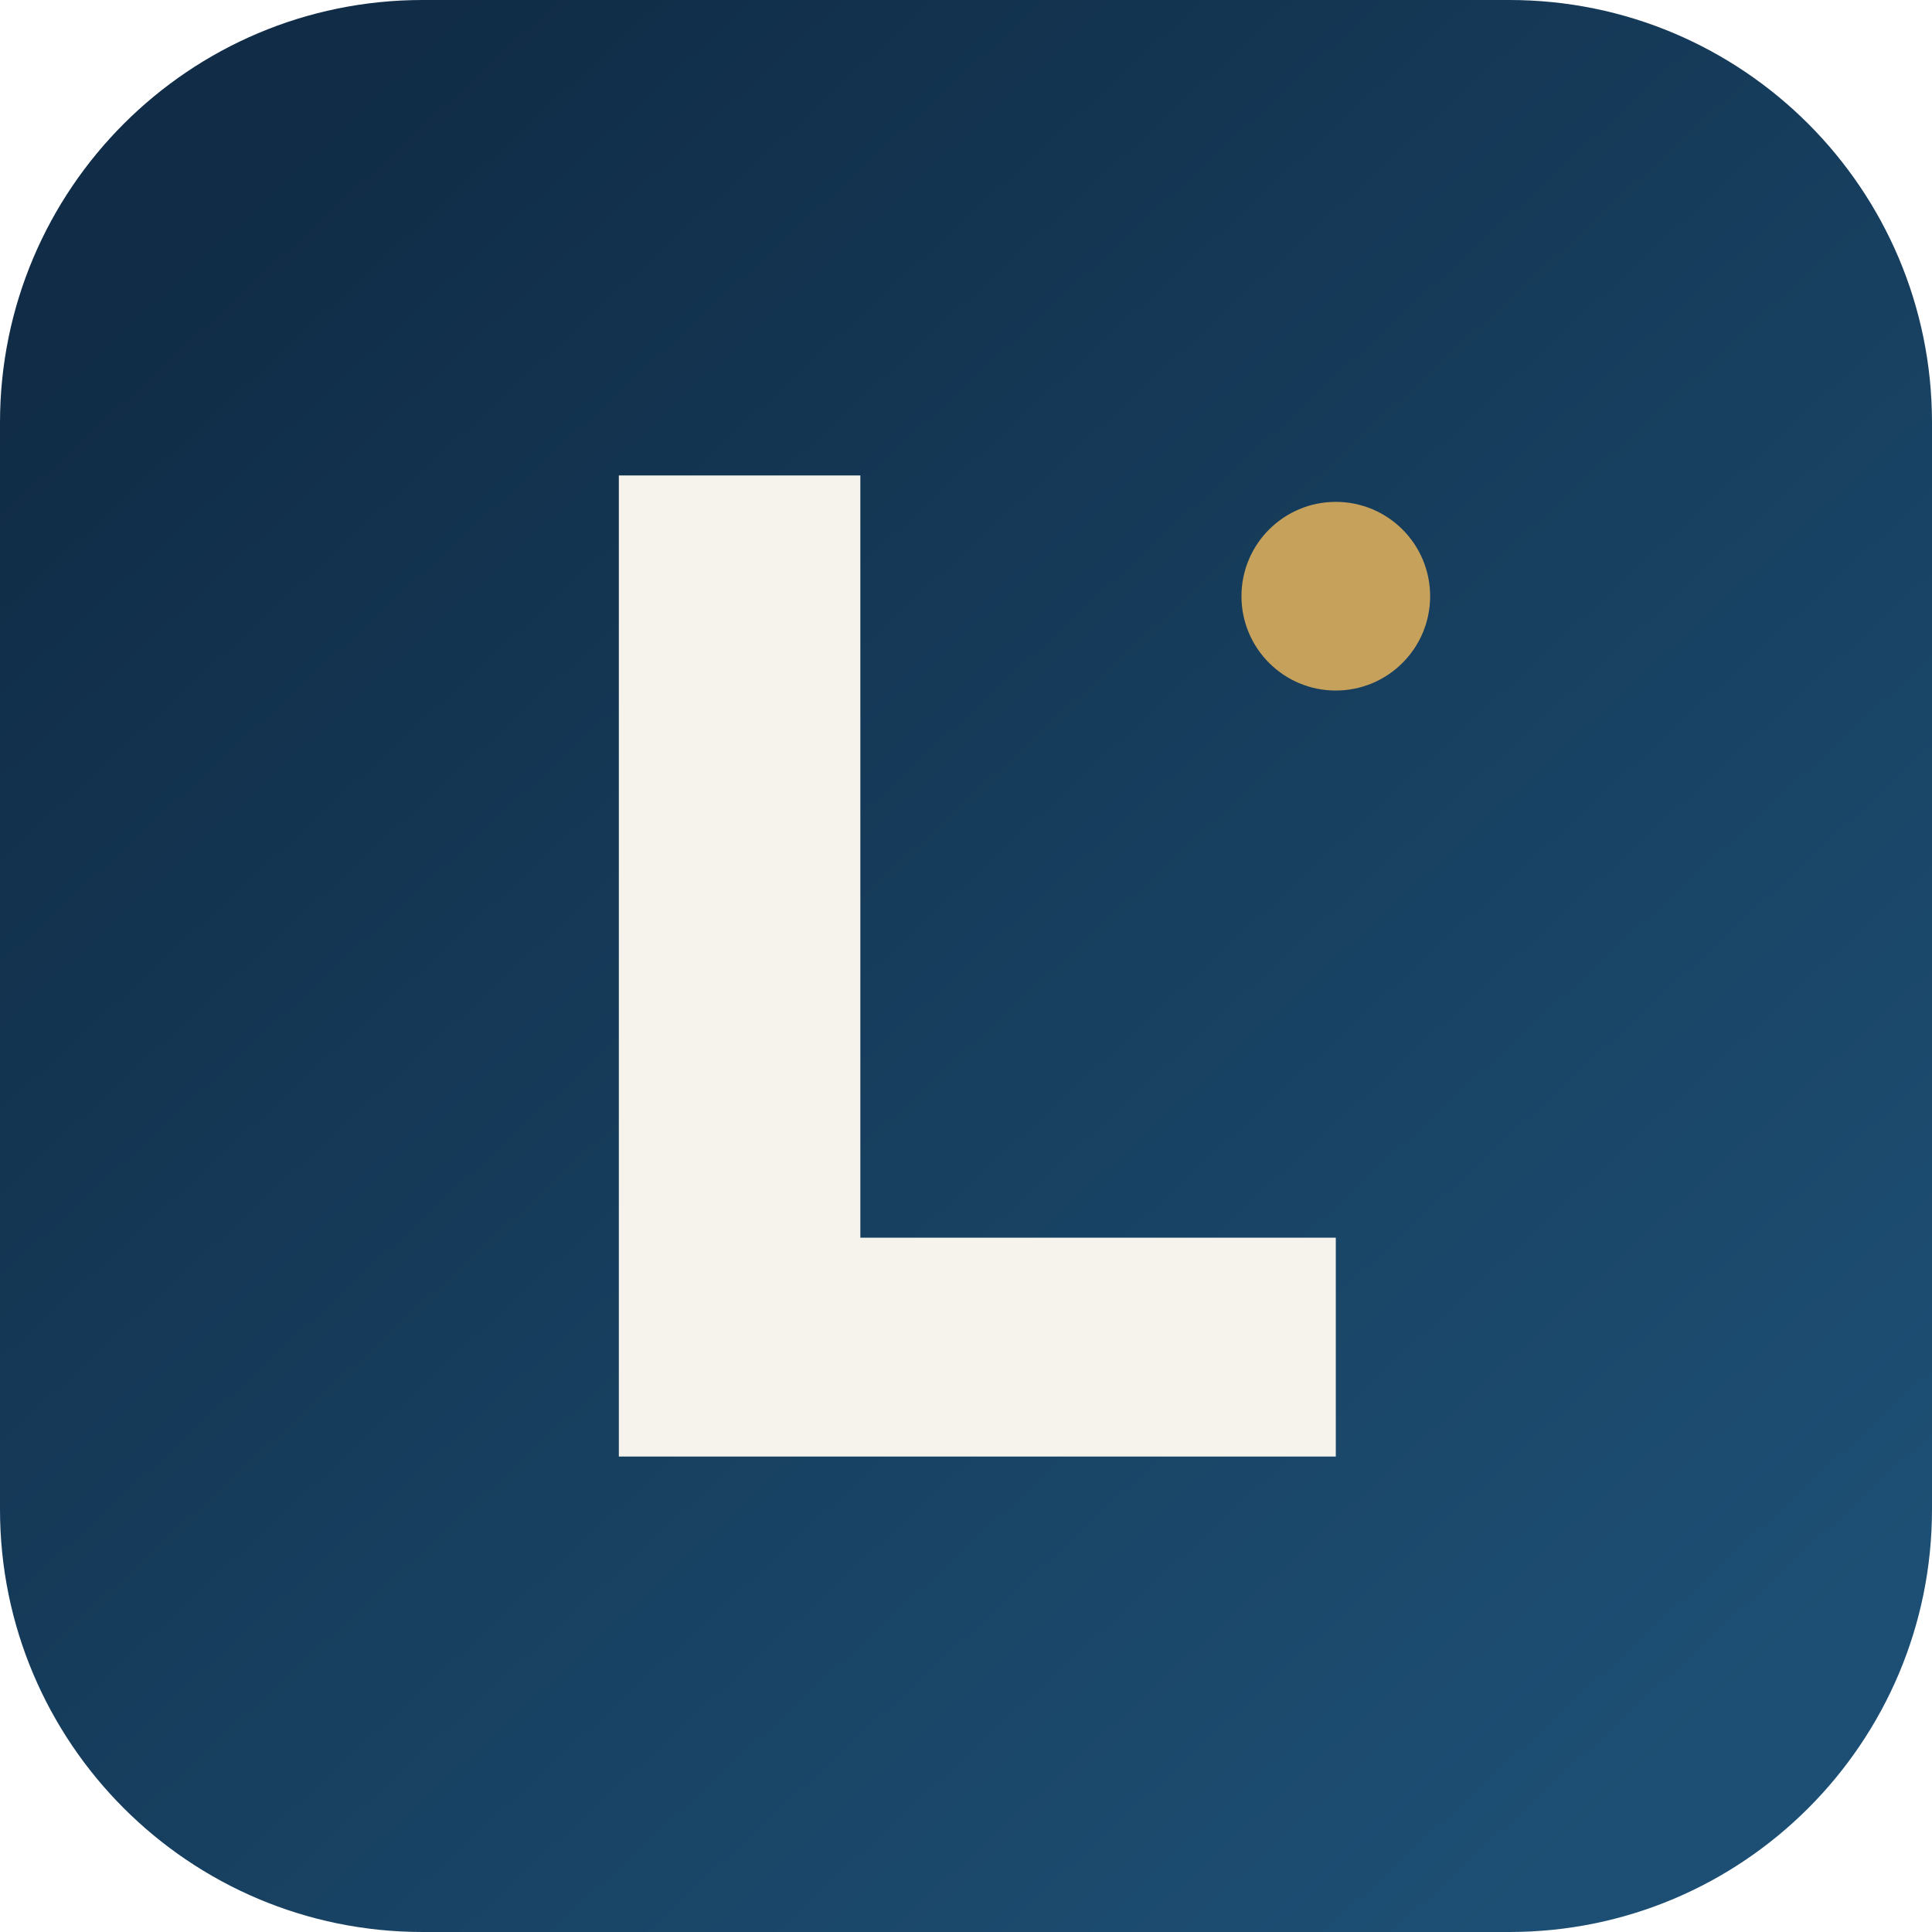
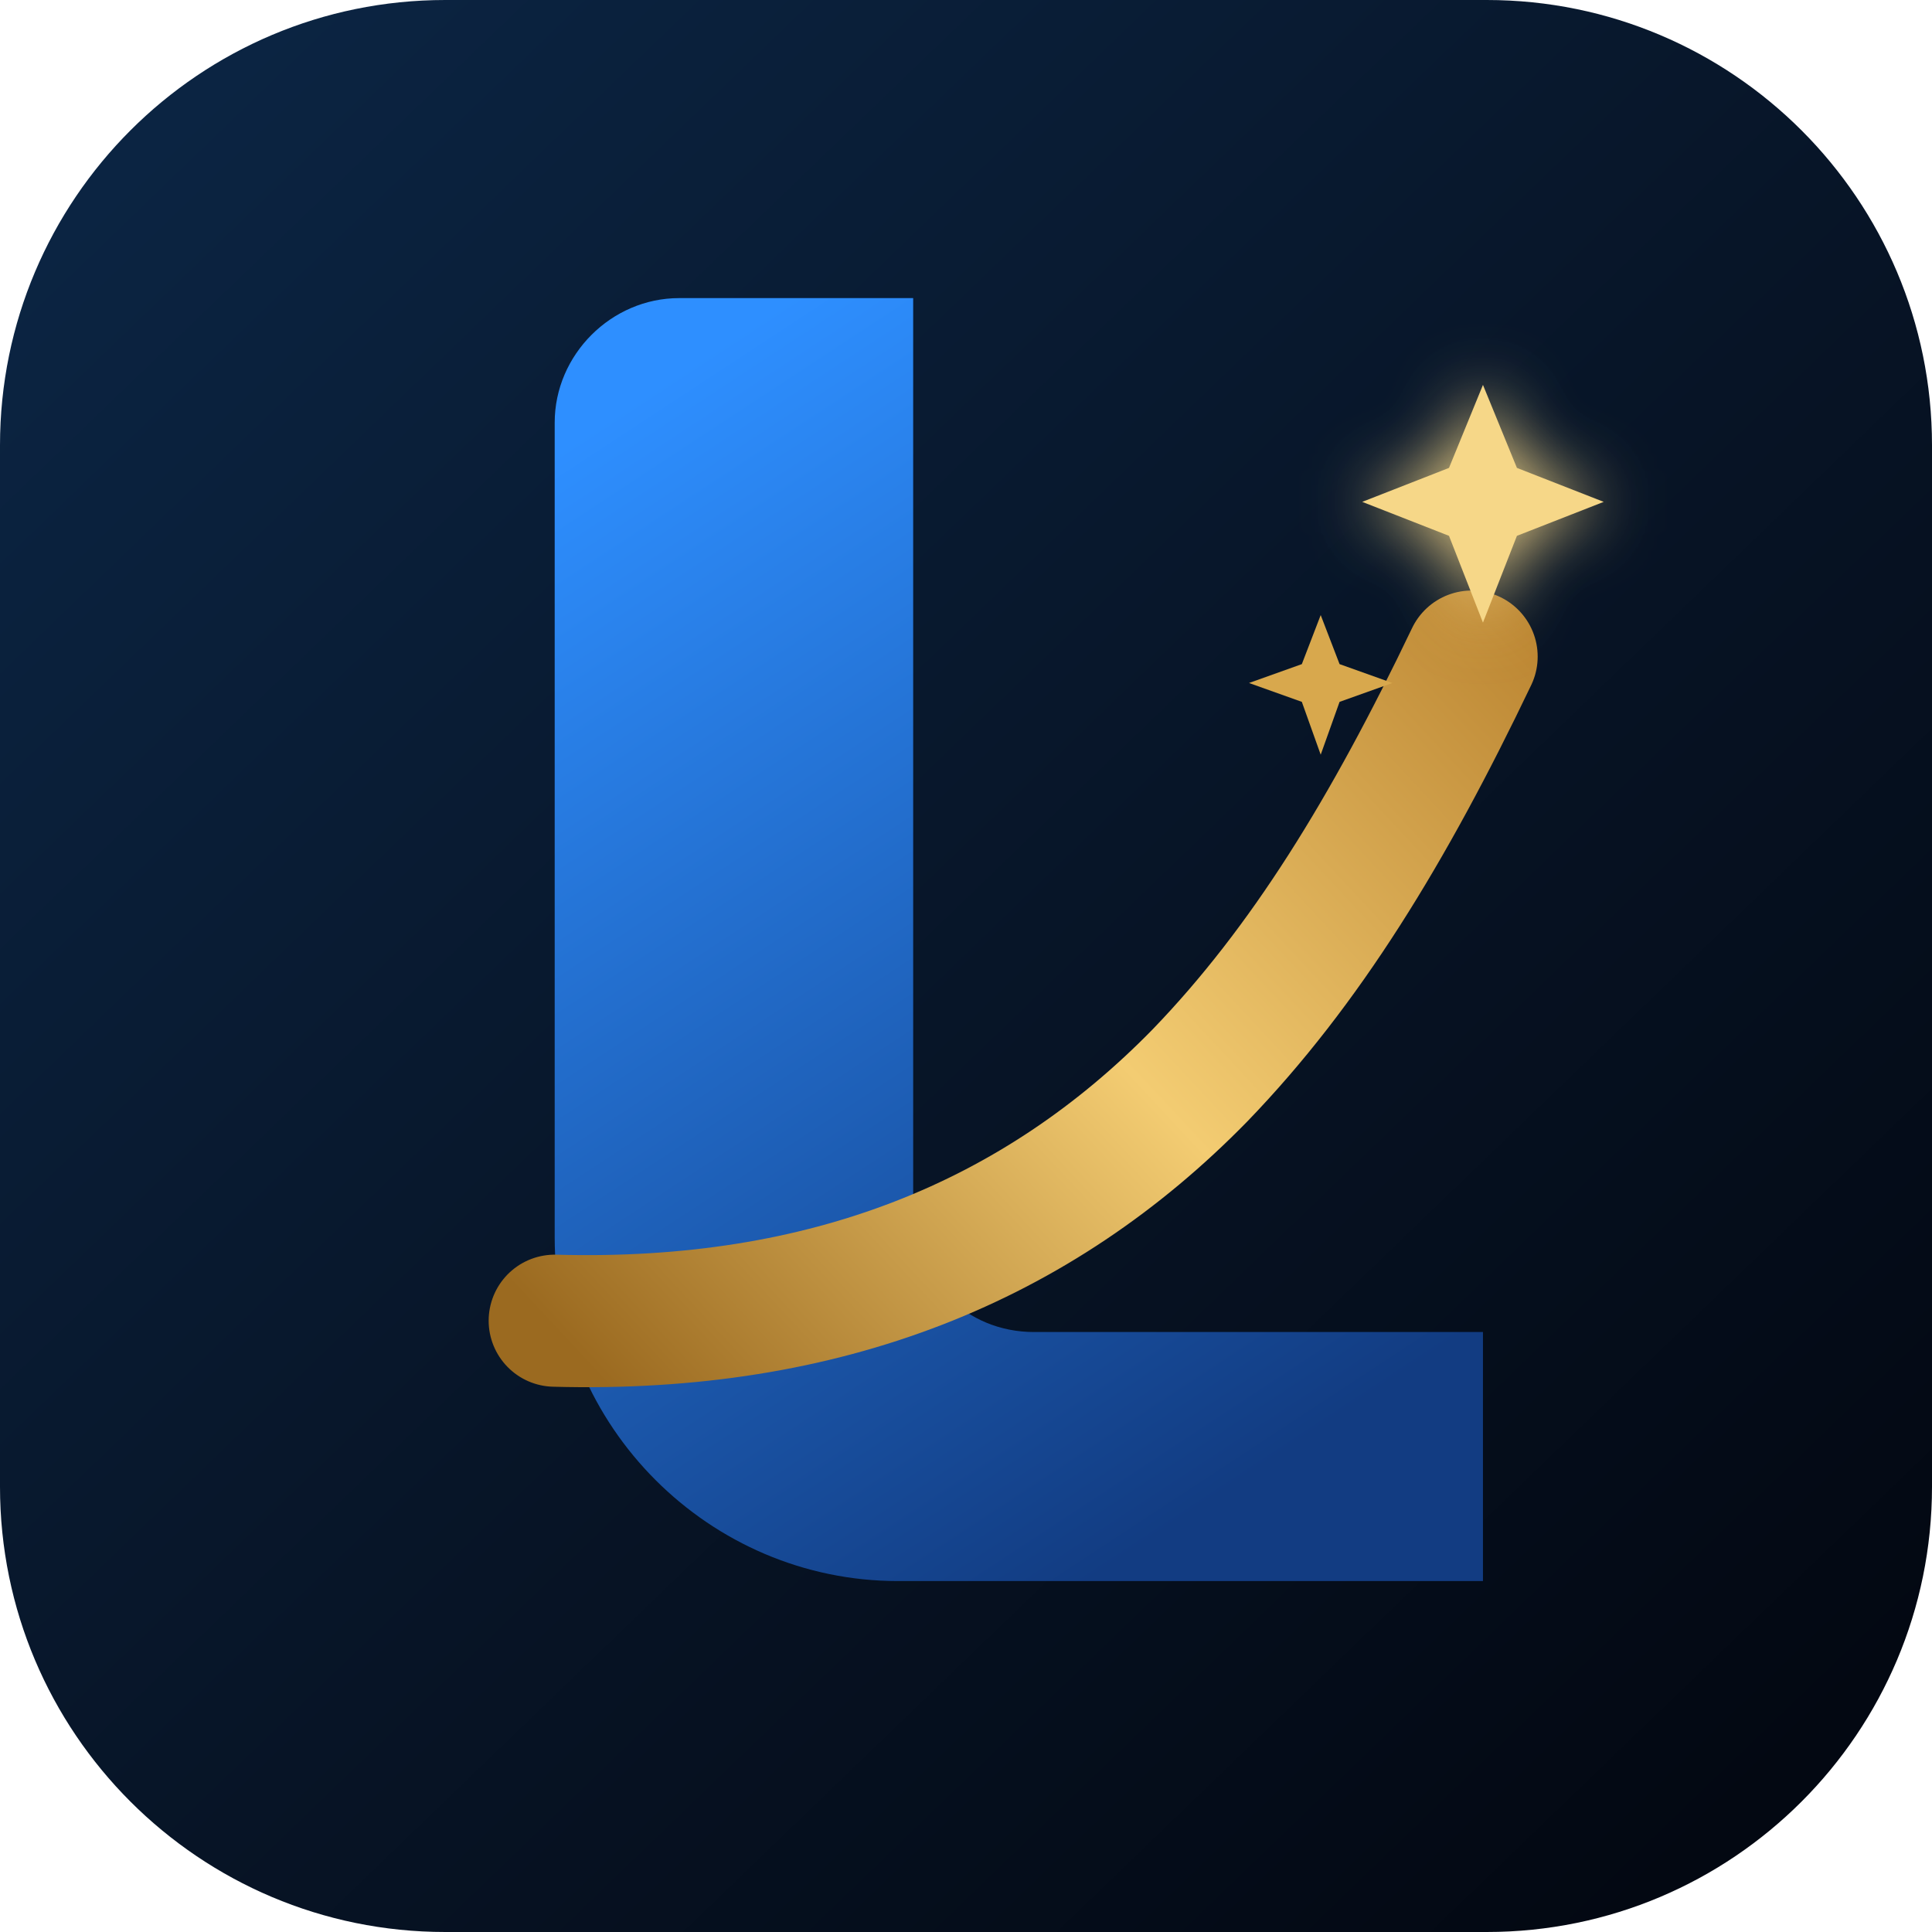
- <svg xmlns="http://www.w3.org/2000/svg" viewBox="0 0 512 512" role="img" aria-labelledby="title">
+ <svg xmlns="http://www.w3.org/2000/svg" viewBox="0 0 512 512" role="img" aria-labelledby="title desc">
  <defs>
-     <linearGradient id="bg" x1="64" y1="48" x2="448" y2="464" gradientUnits="userSpaceOnUse">
-       <stop stop-color="#102c46" />
-       <stop offset="1" stop-color="#1d4f74" />
+     <linearGradient id="bg" x1="42" y1="36" x2="466" y2="476" gradientUnits="userSpaceOnUse">
+       <stop stop-color="#0b2442" />
+       <stop offset=".55" stop-color="#071426" />
+       <stop offset="1" stop-color="#030812" />
    </linearGradient>
+     <linearGradient id="blue" x1="150" y1="118" x2="330" y2="392" gradientUnits="userSpaceOnUse">
+       <stop stop-color="#2e8fff" />
+       <stop offset="1" stop-color="#123c82" />
+     </linearGradient>
+     <linearGradient id="gold" x1="154" y1="360" x2="395" y2="135" gradientUnits="userSpaceOnUse">
+       <stop stop-color="#9b6a20" />
+       <stop offset=".48" stop-color="#f3cc72" />
+       <stop offset="1" stop-color="#b7802d" />
+     </linearGradient>
+     <filter id="glow" x="-60%" y="-60%" width="220%" height="220%">
+       <feGaussianBlur stdDeviation="9" result="blur" />
+       <feMerge>
+         <feMergeNode in="blur" />
+         <feMergeNode in="SourceGraphic" />
+       </feMerge>
+     </filter>
  </defs>
-   <rect width="512" height="512" rx="112" fill="url(#bg)" />
-   <path d="M164 126v260h190v-58H228V126z" fill="#f6f3ec" />
-   <circle cx="354" cy="158" r="25" fill="#c6a15b" />
+   <rect width="512" height="512" rx="118" fill="url(#bg)" />
+   <path d="M147 112c0-18 15-33 33-33h62v242c0 18 14 32 32 32h119v66H238c-50 0-91-41-91-91V112z" fill="url(#blue)" />
+   <path d="M147 350c72 2 128-21 171-65 28-29 50-65 72-111" fill="none" stroke="url(#gold)" stroke-width="35" stroke-linecap="round" />
+   <path d="M393 102l9 22 23 9-23 9-9 23-9-23-23-9 23-9z" fill="#f6d788" filter="url(#glow)" />
+   <path d="M350 163l5 13 14 5-14 5-5 14-5-14-14-5 14-5z" fill="#d8a84d" />
</svg>
